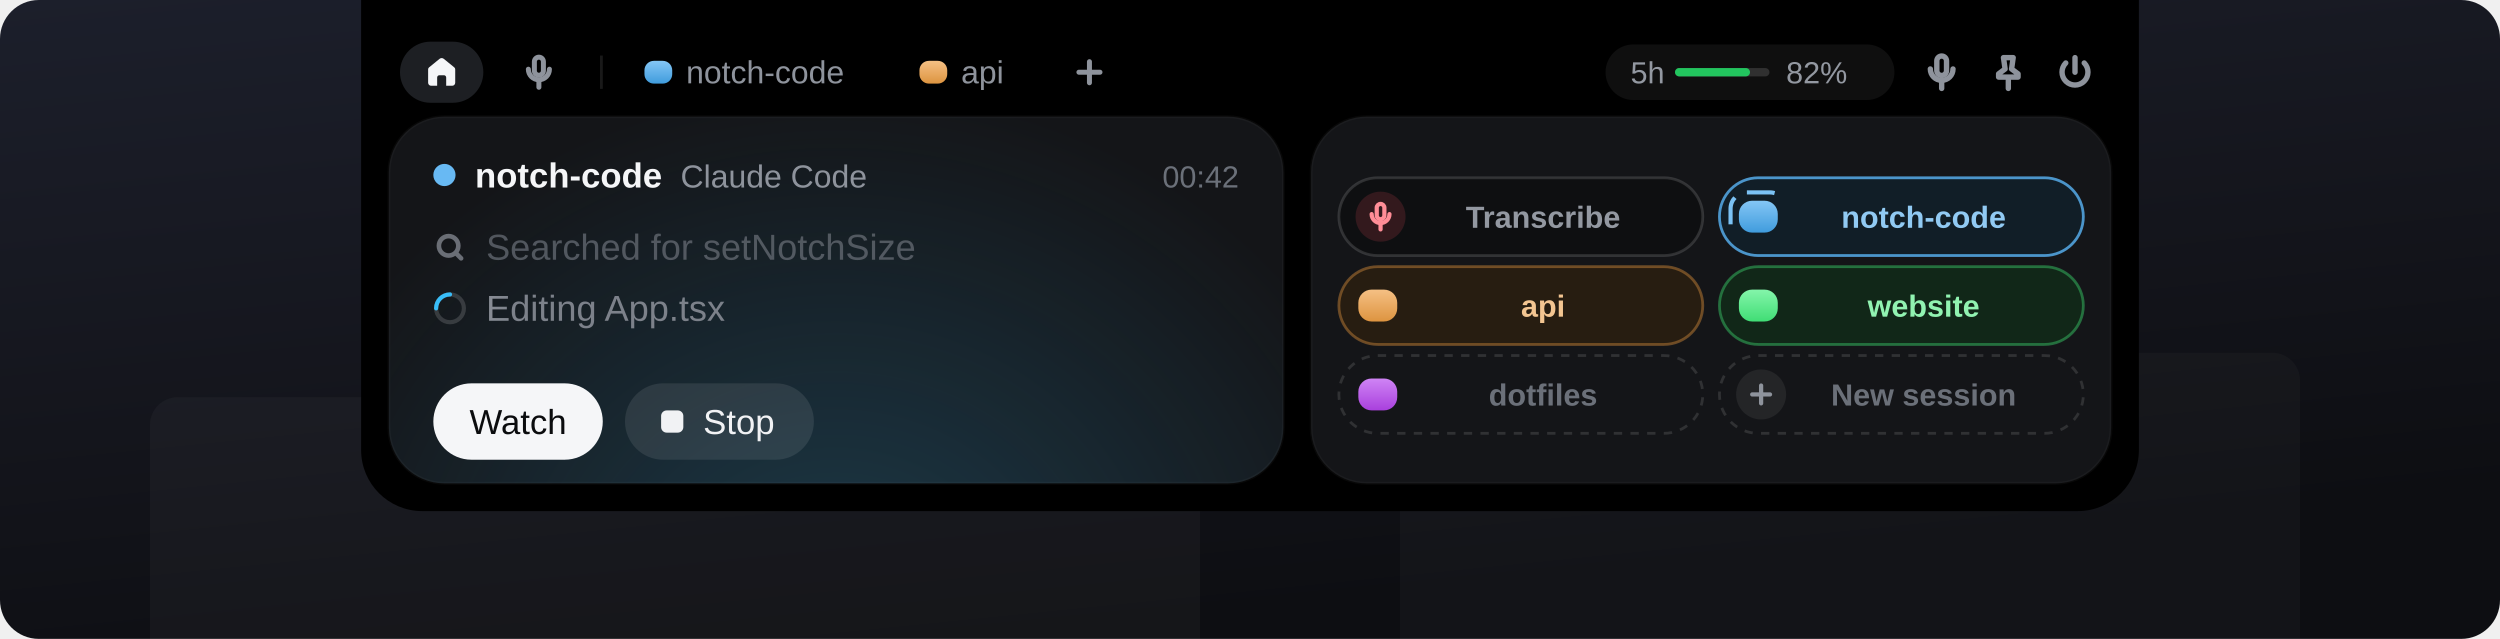
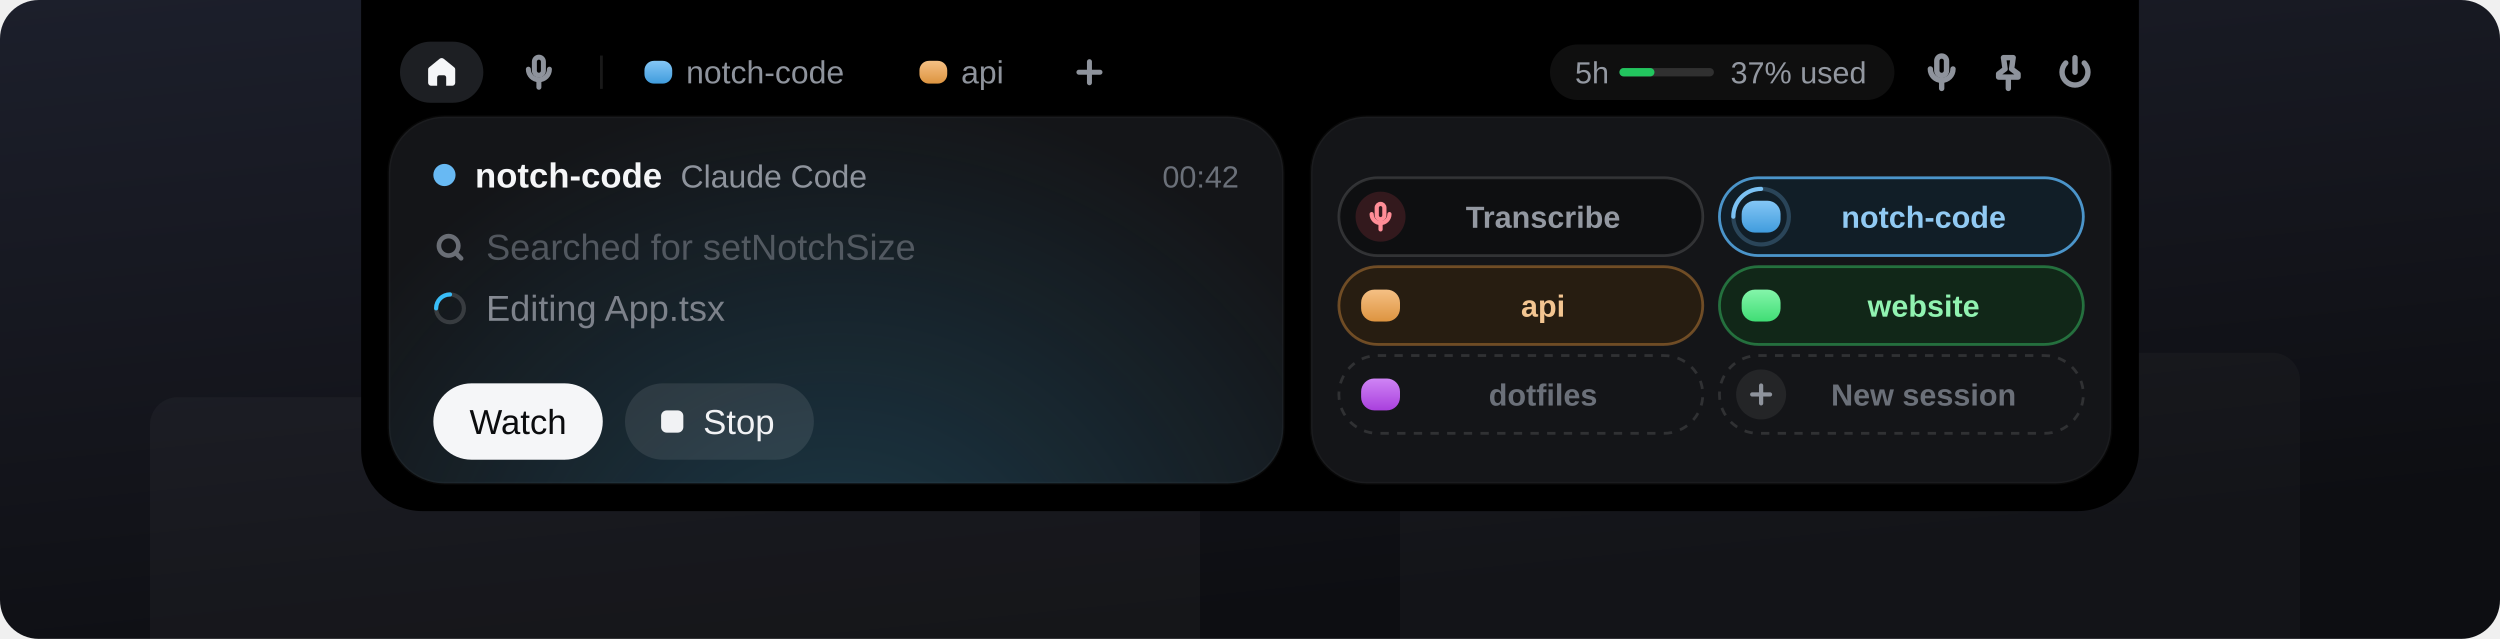
<svg xmlns="http://www.w3.org/2000/svg" width="900" height="230" viewBox="0 0 900 230">
  <style>
text { font-family: "Segoe UI Variable Text", "Segoe UI", -apple-system, BlinkMacSystemFont, "Helvetica Neue", Arial, sans-serif; }
.mono { font-family: "Cascadia Mono", Consolas, ui-monospace, monospace; }
.spin { animation: spin 0.9s linear infinite; transform-box: fill-box; transform-origin: center; }
.breathe { animation: breathe 4s ease-in-out infinite; }
.blink { animation: breathe 1.4s ease-in-out infinite; }
@keyframes spin { to { transform: rotate(360deg); } }
@keyframes breathe { 50% { opacity: 0.4; } }
@media (prefers-reduced-motion: reduce) { * { animation: none !important; } }
</style>
  <defs>
    <linearGradient id="desk8" x1="0" y1="0" x2="0.4" y2="1">
      <stop offset="0" stop-color="#1c1f2b" />
      <stop offset="0.6" stop-color="#14151c" />
      <stop offset="1" stop-color="#0d0e12" />
    </linearGradient>
    <linearGradient id="mini9" x1="0" y1="0" x2="0" y2="1">
      <stop offset="0" stop-color="hsla(205, 85%, 74%, 1)" />
      <stop offset="1" stop-color="hsla(205, 70%, 56%, 1)" />
    </linearGradient>
    <linearGradient id="mini10" x1="0" y1="0" x2="0" y2="1">
      <stop offset="0" stop-color="hsla(32, 85%, 74%, 1)" />
      <stop offset="1" stop-color="hsla(32, 70%, 56%, 1)" />
    </linearGradient>
    <radialGradient id="wash11" cx="0.5" cy="1.35" r="0.65" gradientTransform="translate(0.5 1.35) scale(1 2.20) translate(-0.5 -1.35)">
      <stop offset="0" stop-color="#38bdf8" stop-opacity="0.22" />
      <stop offset="1" stop-color="#38bdf8" stop-opacity="0" />
    </radialGradient>
    <clipPath id="clip12">
      <rect x="140.0" y="42" width="322" height="132" rx="20" />
    </clipPath>
    <linearGradient id="shim13" gradientUnits="userSpaceOnUse" x1="-25.0" y1="0" x2="275.0" y2="0">
      <stop offset="0" stop-color="#7c818a" />
      <stop offset="0.4" stop-color="#f2f3f5" />
      <stop offset="0.7" stop-color="#7c818a" />
      <animateTransform attributeName="gradientTransform" type="translate" from="0 0" to="377 0" dur="2.2s" repeatCount="indefinite" />
    </linearGradient>
    <linearGradient id="mini14" x1="0" y1="0" x2="0" y2="1">
      <stop offset="0" stop-color="hsla(205, 85%, 74%, 1)" />
      <stop offset="1" stop-color="hsla(205, 70%, 56%, 1)" />
    </linearGradient>
    <linearGradient id="mini15" x1="0" y1="0" x2="0" y2="1">
      <stop offset="0" stop-color="hsla(32, 85%, 74%, 1)" />
      <stop offset="1" stop-color="hsla(32, 70%, 56%, 1)" />
    </linearGradient>
    <linearGradient id="mini16" x1="0" y1="0" x2="0" y2="1">
      <stop offset="0" stop-color="hsla(140, 85%, 74%, 1)" />
      <stop offset="1" stop-color="hsla(140, 70%, 56%, 1)" />
    </linearGradient>
    <linearGradient id="mini17" x1="0" y1="0" x2="0" y2="1">
      <stop offset="0" stop-color="hsla(280, 85%, 74%, 1)" />
      <stop offset="1" stop-color="hsla(280, 70%, 56%, 1)" />
    </linearGradient>
  </defs>
  <rect width="900" height="230" rx="14" fill="url(#desk8)" />
  <rect x="54" y="143" width="378" height="115" rx="10" fill="#ffffff" opacity="0.035" />
  <rect x="504" y="127" width="324" height="138" rx="10" fill="#ffffff" opacity="0.025" />
  <path d="M130.0 0 H770.0 V162 A22 22 0 0 1 748.0 184 H152.0 A22 22 0 0 1 130.0 162 Z" fill="#000" />
  <rect x="144.0" y="15" width="30" height="22" rx="11" fill="#1d1f23" />
  <g transform="translate(152.5 19.5) scale(0.5417)" fill="none" stroke="#f5f6f8" color="#f5f6f8" stroke-width="3.32" stroke-linecap="round" stroke-linejoin="round">
    <path fill="currentColor" stroke="none" d="M10.6 3.1a2.2 2.2 0 0 1 2.8 0l7 5.7c.4.3.6.8.6 1.3V19a2 2 0 0 1-2 2h-4v-5.5a1.5 1.5 0 0 0-1.5-1.5h-3A1.5 1.5 0 0 0 9 15.5V21H5a2 2 0 0 1-2-2v-8.9c0-.5.2-1 .6-1.3z" />
  </g>
  <g transform="translate(187.5 19.5) scale(0.5417)" fill="none" stroke="#8e939c" color="#8e939c" stroke-width="3.32" stroke-linecap="round" stroke-linejoin="round">
    <rect x="9" y="2" width="6" height="12" rx="3" />
    <path d="M5 10a7 7 0 0 0 14 0M12 17v5" />
  </g>
  <rect x="216.0" y="20" width="1" height="12" fill="#fff" fill-opacity="0.1" />
  <rect x="232.0" y="21.9" width="10" height="8.2" rx="3.4" fill="url(#mini9)" />
  <text x="247.0" y="30" font-size="11.5" fill="#8e939c" font-weight="500" text-anchor="start">notch-code</text>
  <rect x="331.0" y="21.9" width="10" height="8.2" rx="3.4" fill="url(#mini10)" />
  <text x="346.0" y="30" font-size="11.5" fill="#8e939c" font-weight="500" text-anchor="start">api</text>
  <g transform="translate(385.7 19.5) scale(0.5417)" fill="none" stroke="#8e939c" color="#8e939c" stroke-width="3.32" stroke-linecap="round" stroke-linejoin="round">
    <path d="M12 5v14M5 12h14" />
  </g>
  <g transform="translate(740.0 19) scale(0.5833)" fill="none" stroke="#8e939c" color="#8e939c" stroke-width="3.32" stroke-linecap="round" stroke-linejoin="round">
    <path d="M12 3v9M6.3 6.3a8 8 0 1 0 11.4 0" />
  </g>
  <g transform="translate(716.0 19) scale(0.5833)" fill="none" stroke="#8e939c" color="#8e939c" stroke-width="3.32" stroke-linecap="round" stroke-linejoin="round">
    <path d="M12 17v5M9 3h6l-1 7 4 3v2H6v-2l4-3-1-7z" />
  </g>
  <g transform="translate(692.0 19) scale(0.5833)" fill="none" stroke="#8e939c" color="#8e939c" stroke-width="3.32" stroke-linecap="round" stroke-linejoin="round">
    <rect x="9" y="2" width="6" height="12" rx="3" />
    <path d="M5 10a7 7 0 0 0 14 0M12 17v5" />
  </g>
-   <rect x="578.0" y="16" width="104" height="20" rx="10" fill="#fff" fill-opacity="0.06" />
-   <text x="587.0" y="30" font-size="11" fill="#9398a1" font-weight="400" text-anchor="start">5h</text>
-   <rect x="603.0" y="24.5" width="34" height="3" rx="1.5" fill="#fff" fill-opacity="0.14" />
-   <rect x="603.0" y="24.5" width="27" height="3" rx="1.5" fill="#22c55e" />
-   <text x="643.0" y="30" font-size="11" fill="#9398a1" font-weight="400" text-anchor="start">82%</text>
+   <rect x="558.0" y="16" width="124" height="20" rx="10" fill="#fff" fill-opacity="0.06" />
+   <text x="567.0" y="30" font-size="11" fill="#9398a1" font-weight="400" text-anchor="start">5h</text>
+   <rect x="583.0" y="24.5" width="34" height="3" rx="1.5" fill="#fff" fill-opacity="0.14" />
+   <rect x="583.0" y="24.5" width="12.6" height="3" rx="1.5" fill="#22c55e" />
+   <text x="623.0" y="30" font-size="11" fill="#9398a1" font-weight="400" text-anchor="start">37% used</text>
  <rect x="140.0" y="42" width="322" height="132" rx="20" fill="#141518" stroke="#ffffff" stroke-opacity="0.035" />
  <rect x="140.0" y="42" width="322" height="132" fill="url(#wash11)" clip-path="url(#clip12)" />
  <circle cx="160.0" cy="63" r="4" fill="hsla(205, 85%, 68%, 1)" />
  <text x="171.0" y="67.5" font-size="12.5" fill="#f5f6f8" font-weight="600" text-anchor="start">notch-code</text>
  <text x="245.0" y="67.5" font-size="11.5" fill="#8e939c" font-weight="400" text-anchor="start">Claude Code</text>
  <text x="446.0" y="67.5" font-size="11" fill="#6b7079" font-weight="400" text-anchor="end">00:42</text>
  <g opacity="0.7">
    <g transform="translate(156.0 83) scale(0.5)" fill="none" stroke="#8e939c" color="#8e939c" stroke-width="3.32" stroke-linecap="round" stroke-linejoin="round">
      <path d="M11 18a7 7 0 1 0 0-14 7 7 0 0 0 0 14zM20 20l-4-4" />
    </g>
    <text x="175.0" y="93.5" font-size="13" fill="#6b7079" font-weight="500" text-anchor="start">Searched for setNotchSize</text>
  </g>
  <circle cx="162.0" cy="111" r="5" fill="none" stroke="#ffffff" stroke-opacity="0.15" stroke-width="1.5" />
  <path class="spin" d="M157.0 111 A5 5 0 0 1 162.0 106" fill="none" stroke="#38bdf8" stroke-width="1.5" stroke-linecap="round" />
  <text x="175.0" y="115.5" font-size="13" fill="url(#shim13)" font-weight="500" text-anchor="start">Editing App.tsx</text>
  <rect x="156.0" y="138" width="61.0" height="27.5" rx="13.75" fill="#f5f6f8" fill-opacity="1" />
  <text x="186.5" y="156.25" font-size="12.5" fill="#0b0c0e" font-weight="500" text-anchor="middle">Watch</text>
  <rect x="225.0" y="138" width="68.0" height="27.5" rx="13.75" fill="#ffffff" fill-opacity="0.09" />
  <rect x="238.0" y="147.75" width="8" height="8" rx="2" fill="#f1f2f4" />
  <text x="266.0" y="156.25" font-size="12.5" fill="#f1f2f4" font-weight="500" text-anchor="middle">Stop</text>
  <rect x="472.0" y="42" width="288" height="132" rx="20" fill="#141518" stroke="#ffffff" stroke-opacity="0.035" />
  <rect x="482.0" y="64" width="131.0" height="28" rx="14" fill="#0e0f11" stroke="#fff" stroke-opacity="0.14" />
  <circle cx="497.0" cy="78" r="9" fill="#f4505e" fill-opacity="0.16" />
  <g transform="translate(491.5 72.5) scale(0.4583)" fill="none" stroke="#ff8d97" color="#ff8d97" stroke-width="3.32" stroke-linecap="round" stroke-linejoin="round">
    <rect x="9" y="2" width="6" height="12" rx="3" />
    <path d="M5 10a7 7 0 0 0 14 0M12 17v5" />
  </g>
  <text x="555.5" y="82" font-size="11" fill="#9398a1" font-weight="600" text-anchor="middle">Transcribe</text>
  <rect x="619.0" y="64" width="131.0" height="28" rx="14" fill="hsla(205, 40%, 11%, 1)" stroke="hsla(205, 75%, 62%, 0.85)" />
-   <rect x="626.0" y="72.26" width="14" height="11.48" rx="4.76" fill="url(#mini14)" />
-   <rect class="spin" x="623.0" y="69.26" width="20" height="17.48" rx="5.88" fill="none" stroke="hsla(205, 85%, 72%, 1)" stroke-width="1.5" stroke-dasharray="10 40" />
+   <rect x="627.0" y="72.26" width="14" height="11.48" rx="4.76" fill="url(#mini14)" />
+   <circle cx="634.0" cy="78" r="10.0" fill="none" stroke="hsla(205, 80%, 70%, 0.25)" stroke-width="1.5" />
+   <path class="spin" d="M624.0 78 A10.0 10.0 0 0 1 634.0 68.0" fill="none" stroke="hsla(205, 85%, 72%, 1)" stroke-width="1.5" stroke-linecap="round" />
  <text x="692.5" y="82" font-size="11" fill="hsla(205, 80%, 76%, 1)" font-weight="600" text-anchor="middle">notch-code</text>
  <rect x="482.0" y="96" width="131.0" height="28" rx="14" fill="hsla(32, 40%, 11%, 1)" stroke="hsla(32, 55%, 45%, 0.55)" />
-   <rect x="489.0" y="104.26" width="14" height="11.48" rx="4.76" fill="url(#mini15)" />
+   <rect x="490.0" y="104.26" width="14" height="11.48" rx="4.76" fill="url(#mini15)" />
  <text x="555.5" y="114" font-size="11" fill="hsla(32, 80%, 76%, 1)" font-weight="600" text-anchor="middle">api</text>
  <rect x="619.0" y="96" width="131.0" height="28" rx="14" fill="hsla(140, 40%, 11%, 1)" stroke="hsla(140, 55%, 45%, 0.55)" />
-   <rect x="626.0" y="104.26" width="14" height="11.48" rx="4.76" fill="url(#mini16)" />
+   <rect x="627.0" y="104.26" width="14" height="11.48" rx="4.76" fill="url(#mini16)" />
  <text x="692.5" y="114" font-size="11" fill="hsla(140, 80%, 76%, 1)" font-weight="600" text-anchor="middle">website</text>
  <rect x="482.0" y="128" width="131.0" height="28" rx="14" fill="none" stroke="#fff" stroke-opacity="0.12" stroke-dasharray="3 3" />
-   <rect x="489.0" y="136.26" width="14" height="11.48" rx="4.76" fill="url(#mini17)" />
+   <rect x="490.0" y="136.26" width="14" height="11.48" rx="4.76" fill="url(#mini17)" />
  <text x="555.5" y="146" font-size="11" fill="#6b7079" font-weight="600" text-anchor="middle">dotfiles</text>
  <rect x="619.0" y="128" width="131.0" height="28" rx="14" fill="none" stroke="#fff" stroke-opacity="0.12" stroke-dasharray="3 3" />
  <circle cx="634.0" cy="142" r="9" fill="#fff" fill-opacity="0.07" />
  <g transform="translate(628.5 136.5) scale(0.4583)" fill="none" stroke="#8e939c" color="#8e939c" stroke-width="3.32" stroke-linecap="round" stroke-linejoin="round">
    <path d="M12 5v14M5 12h14" />
  </g>
  <text x="692.5" y="146" font-size="11" fill="#6b7079" font-weight="600" text-anchor="middle">New session</text>
</svg>
